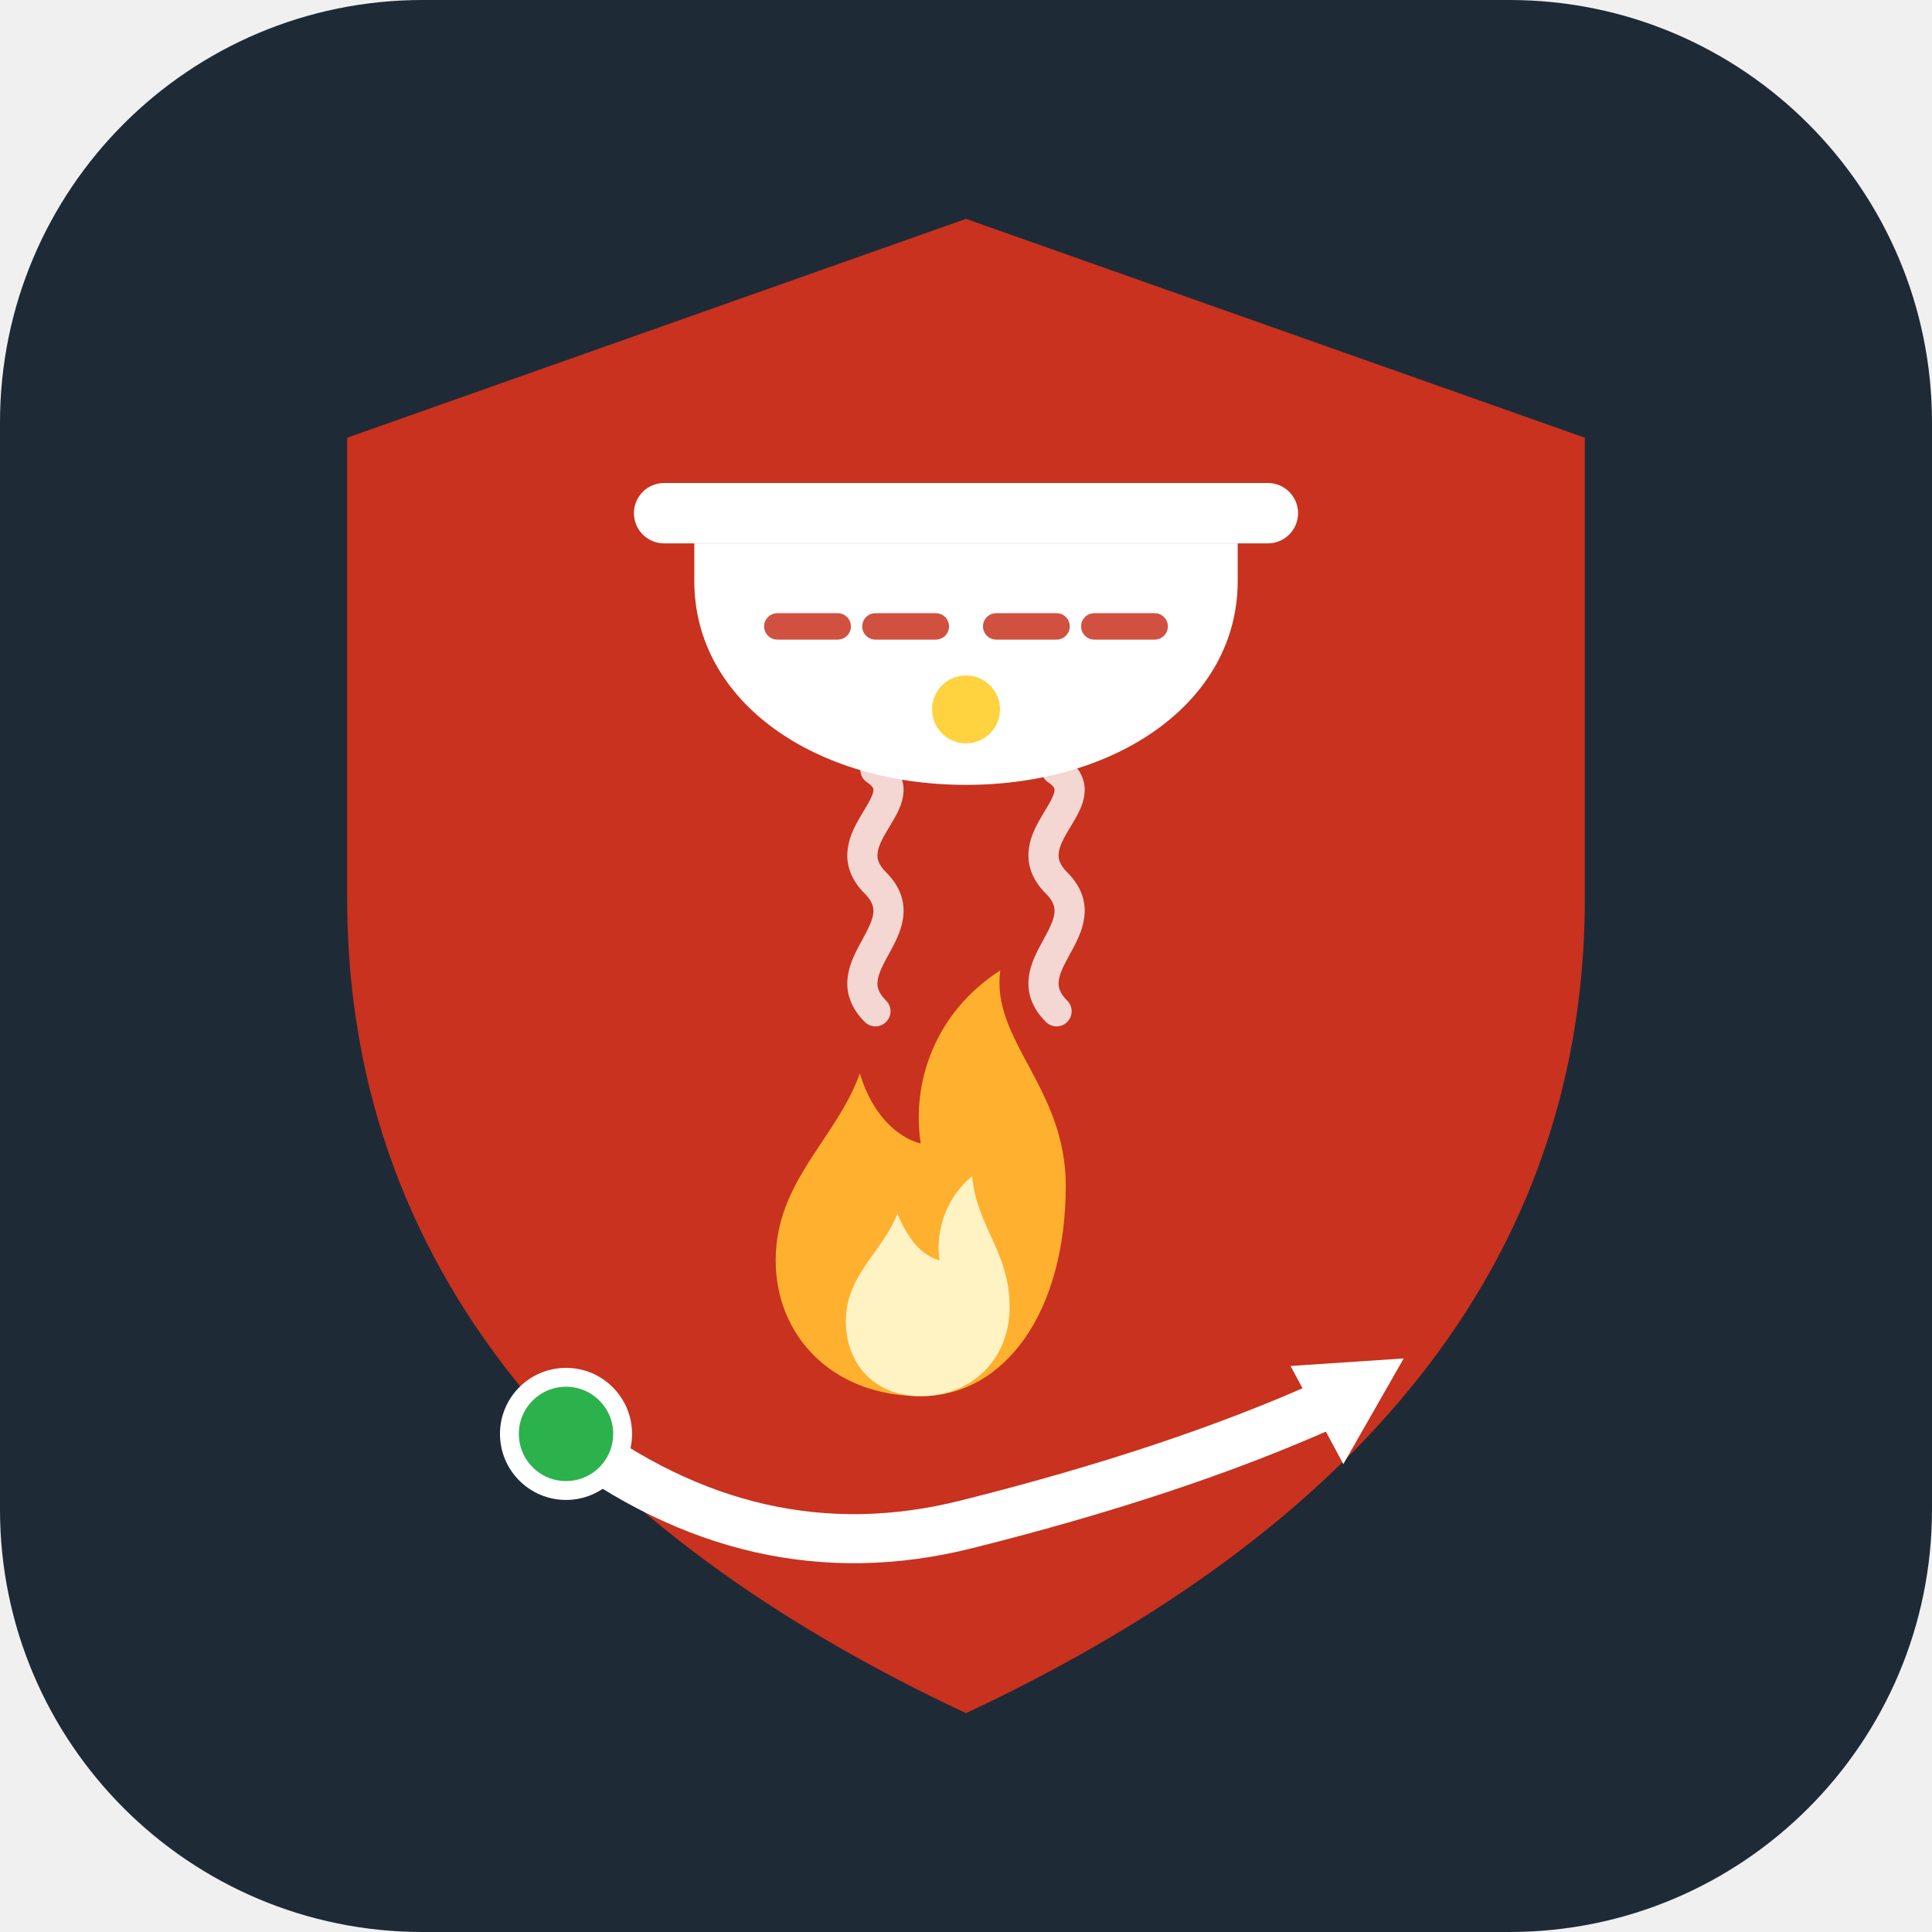
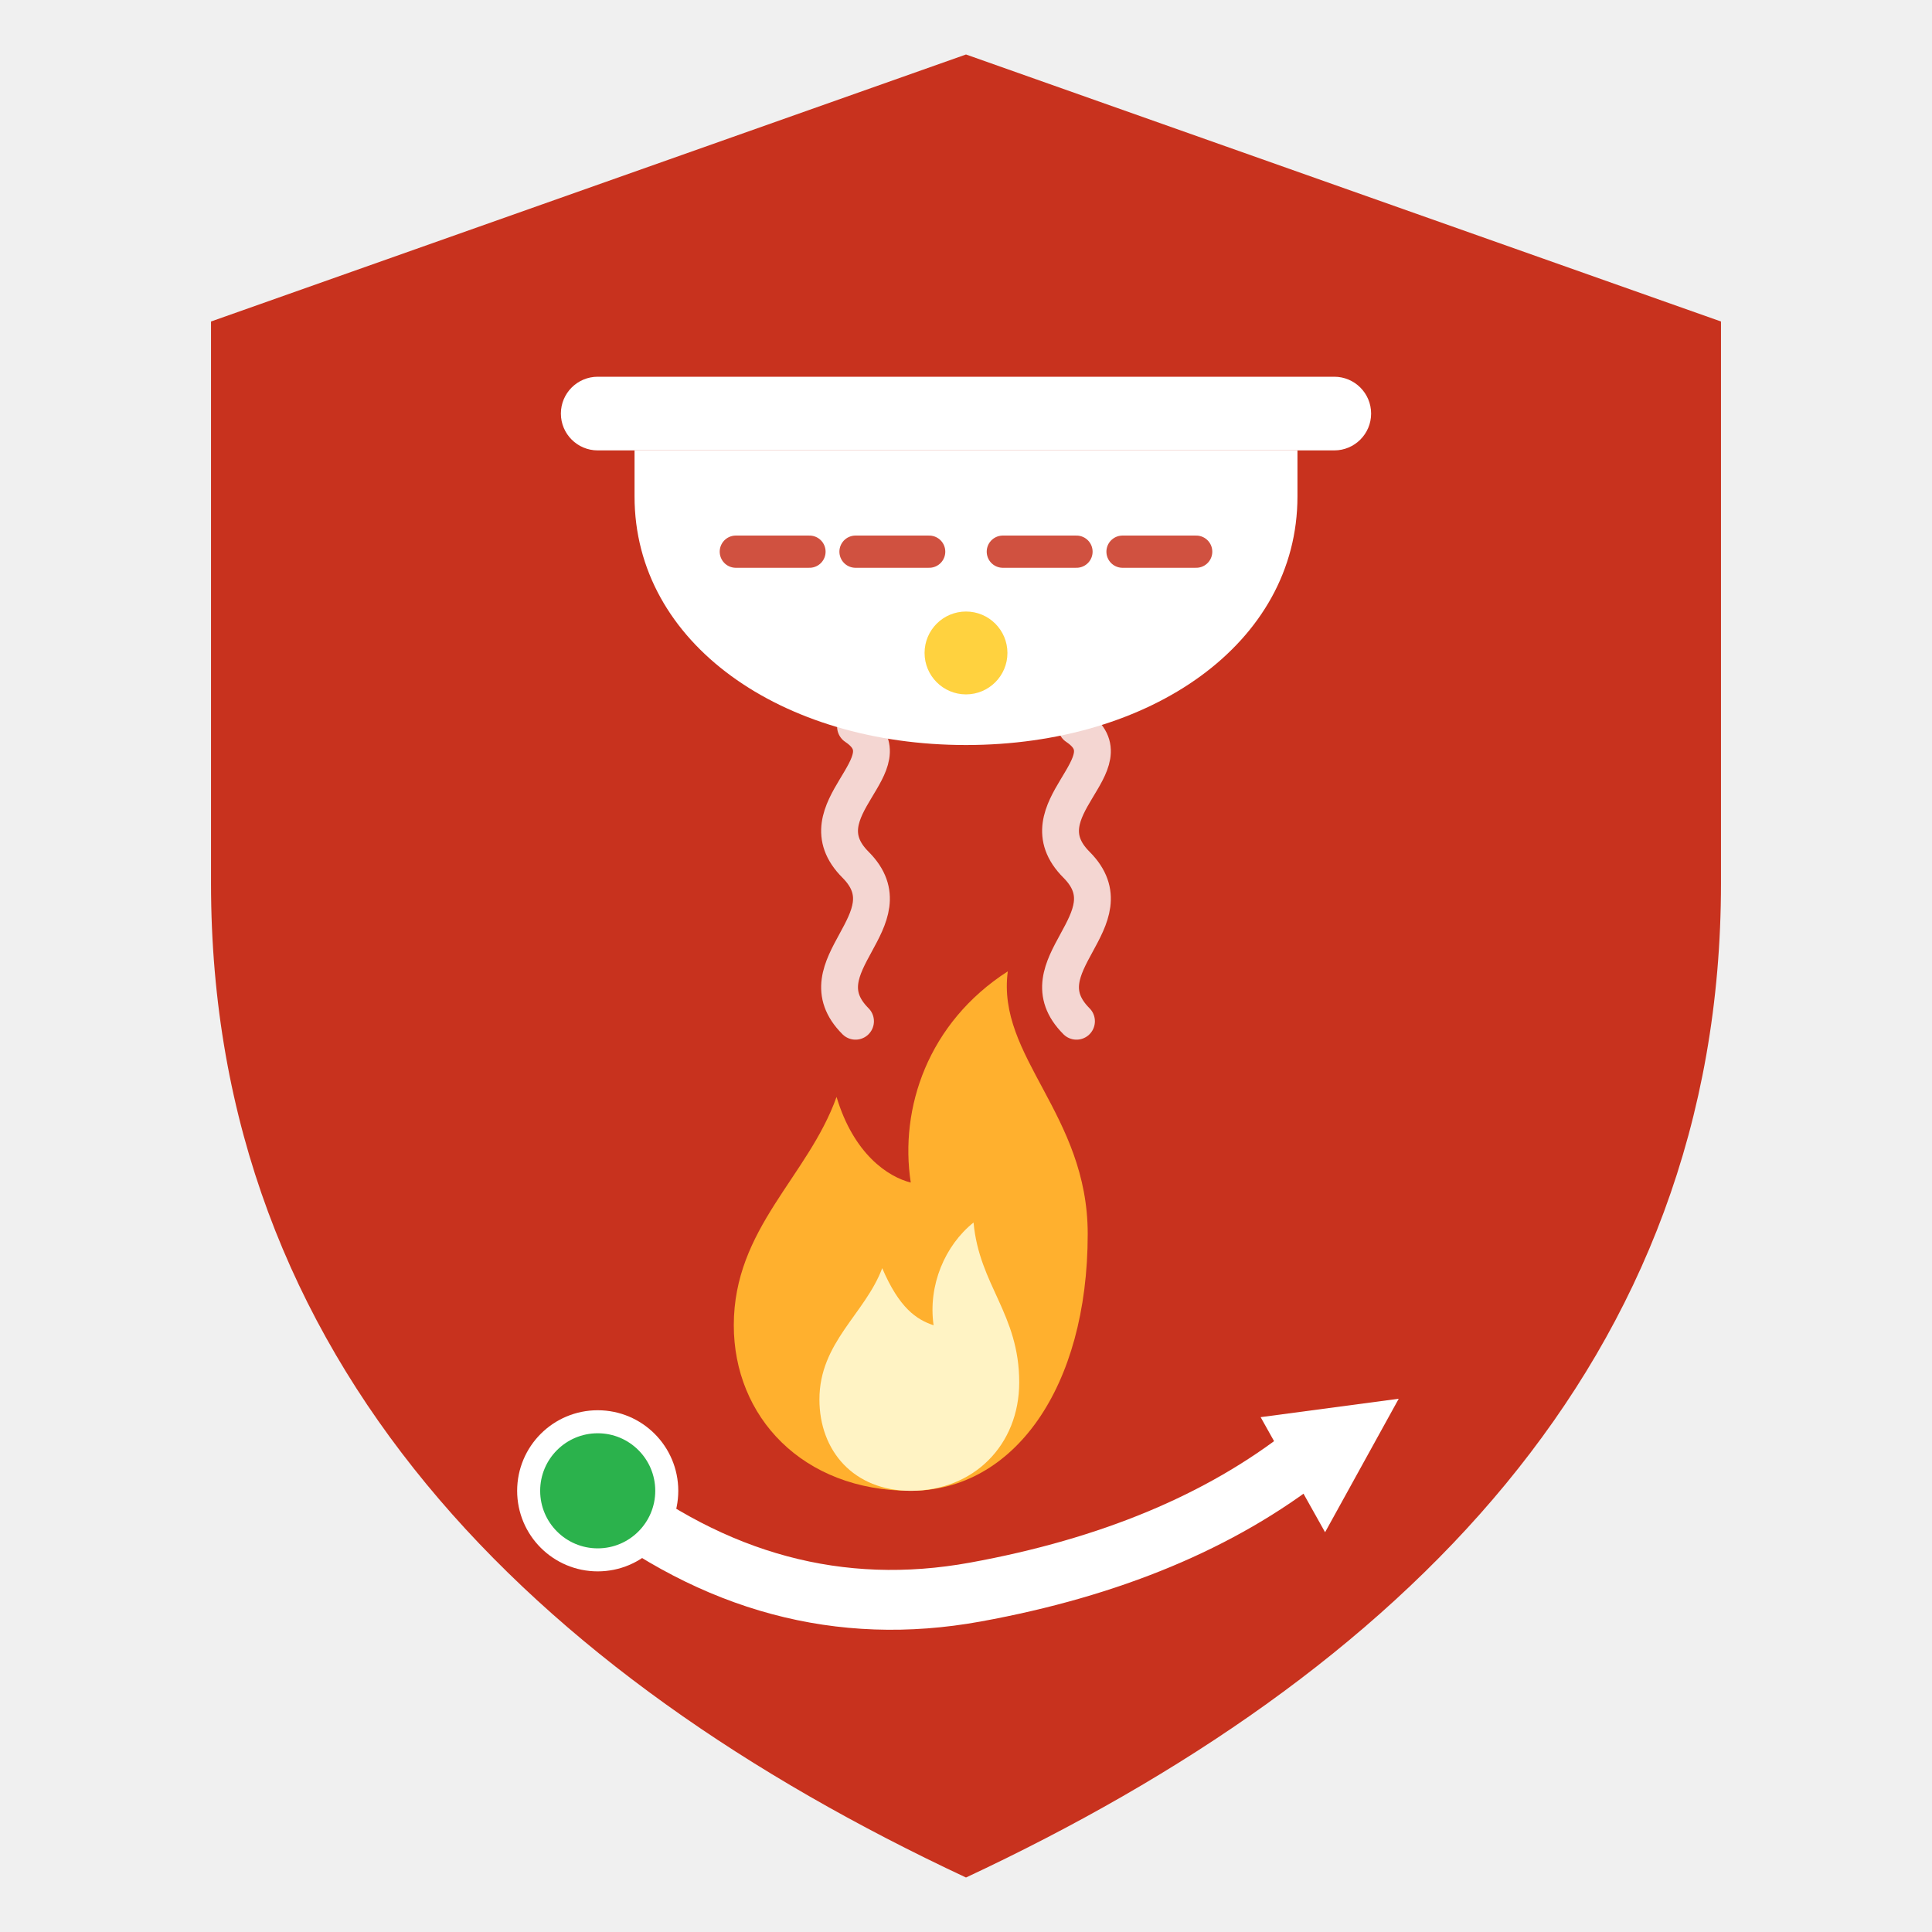
<svg xmlns="http://www.w3.org/2000/svg" viewBox="0 0 512 512">
-   <rect width="512" height="512" rx="112" fill="#1f2a37" />
-   <path d="M256 58l164 58v122c0 104-70 172-164 216-94-44-164-112-164-216V116z" fill="#c8321e" />
-   <rect x="168" y="128" width="176" height="16" rx="8" fill="#fff" />
-   <path d="M184 144h144v10c0 32-32 54-72 54s-72-22-72-54z" fill="#fff" />
-   <g stroke="#c8321e" stroke-width="7" stroke-linecap="round" opacity=".85">
-     <line x1="206" y1="166" x2="222" y2="166" />
-     <line x1="232" y1="166" x2="248" y2="166" />
-     <line x1="264" y1="166" x2="280" y2="166" />
-     <line x1="290" y1="166" x2="306" y2="166" />
+   <g transform="translate(256 256) scale(1.22) translate(-256 -256)">
+     <path d="M256 58l164 58v122c0 104-70 172-164 216-94-44-164-112-164-216V116z" fill="#c8321e" />
+     <rect x="168" y="128" width="176" height="16" rx="8" fill="#fff" />
+     <path d="M184 144h144v10c0 32-32 54-72 54s-72-22-72-54z" fill="#fff" />
+     <g stroke="#c8321e" stroke-width="7" stroke-linecap="round" opacity=".85">
+       <line x1="206" y1="166" x2="222" y2="166" />
+       <line x1="232" y1="166" x2="248" y2="166" />
+       <line x1="264" y1="166" x2="280" y2="166" />
+       <line x1="290" y1="166" x2="306" y2="166" />
+     </g>
+     <circle cx="256" cy="188" r="9" fill="#ffd23f" />
+     <g fill="none" stroke="#fff" stroke-width="8" stroke-linecap="round" opacity=".8">
+       <path d="M232 268c-12-12 12-22 0-34s12-22 0-30" />
+       <path d="M280 268c-12-12 12-22 0-34s12-22 0-30" />
+     </g>
+     <g transform="translate(244 370) scale(0.62)">
+       <path d="M0 0c-38 0-62-26-62-58 0-34 26-52 36-80 6 20 18 28 26 30-4-26 6-56 34-74-4 30 28 50 28 92 0 54-26 90-62 90z" fill="#ffb02e" />
+       <path d="M0 0c-20 0-32-14-32-32 0-20 16-30 22-46 6 14 12 18 18 20-2-14 4-28 14-36 2 22 16 32 16 56 0 22-16 38-38 38z" fill="#fff3c4" />
+     </g>
+     <path d="M176 370 Q 214 400 258 392 T 330 362" fill="none" stroke="#fff" stroke-width="13" stroke-linecap="round" />
+     <path d="M350 350 l-30 4 14 25z" fill="#fff" />
+     <circle cx="176" cy="370" r="15" fill="#2bb24c" stroke="#fff" stroke-width="5" />
  </g>
-   <circle cx="256" cy="188" r="9" fill="#ffd23f" />
-   <g fill="none" stroke="#fff" stroke-width="8" stroke-linecap="round" opacity=".8">
-     <path d="M232 268c-12-12 12-22 0-34s12-22 0-30" />
-     <path d="M280 268c-12-12 12-22 0-34s12-22 0-30" />
-   </g>
-   <g transform="translate(244 370) scale(0.62)">
-     <path d="M0 0c-38 0-62-26-62-58 0-34 26-52 36-80 6 20 18 28 26 30-4-26 6-56 34-74-4 30 28 50 28 92 0 54-26 90-62 90z" fill="#ffb02e" />
-     <path d="M0 0c-20 0-32-14-32-32 0-20 16-30 22-46 6 14 12 18 18 20-2-14 4-28 14-36 2 22 16 32 16 56 0 22-16 38-38 38z" fill="#fff3c4" />
-   </g>
-   <path d="M150 380 Q 200 418 256 404 T 352 372" fill="none" stroke="#fff" stroke-width="13" stroke-linecap="round" />
-   <path d="M372 360 l-30 2 14 26z" fill="#fff" />
-   <circle cx="150" cy="380" r="15" fill="#2bb24c" stroke="#fff" stroke-width="5" />
</svg>
